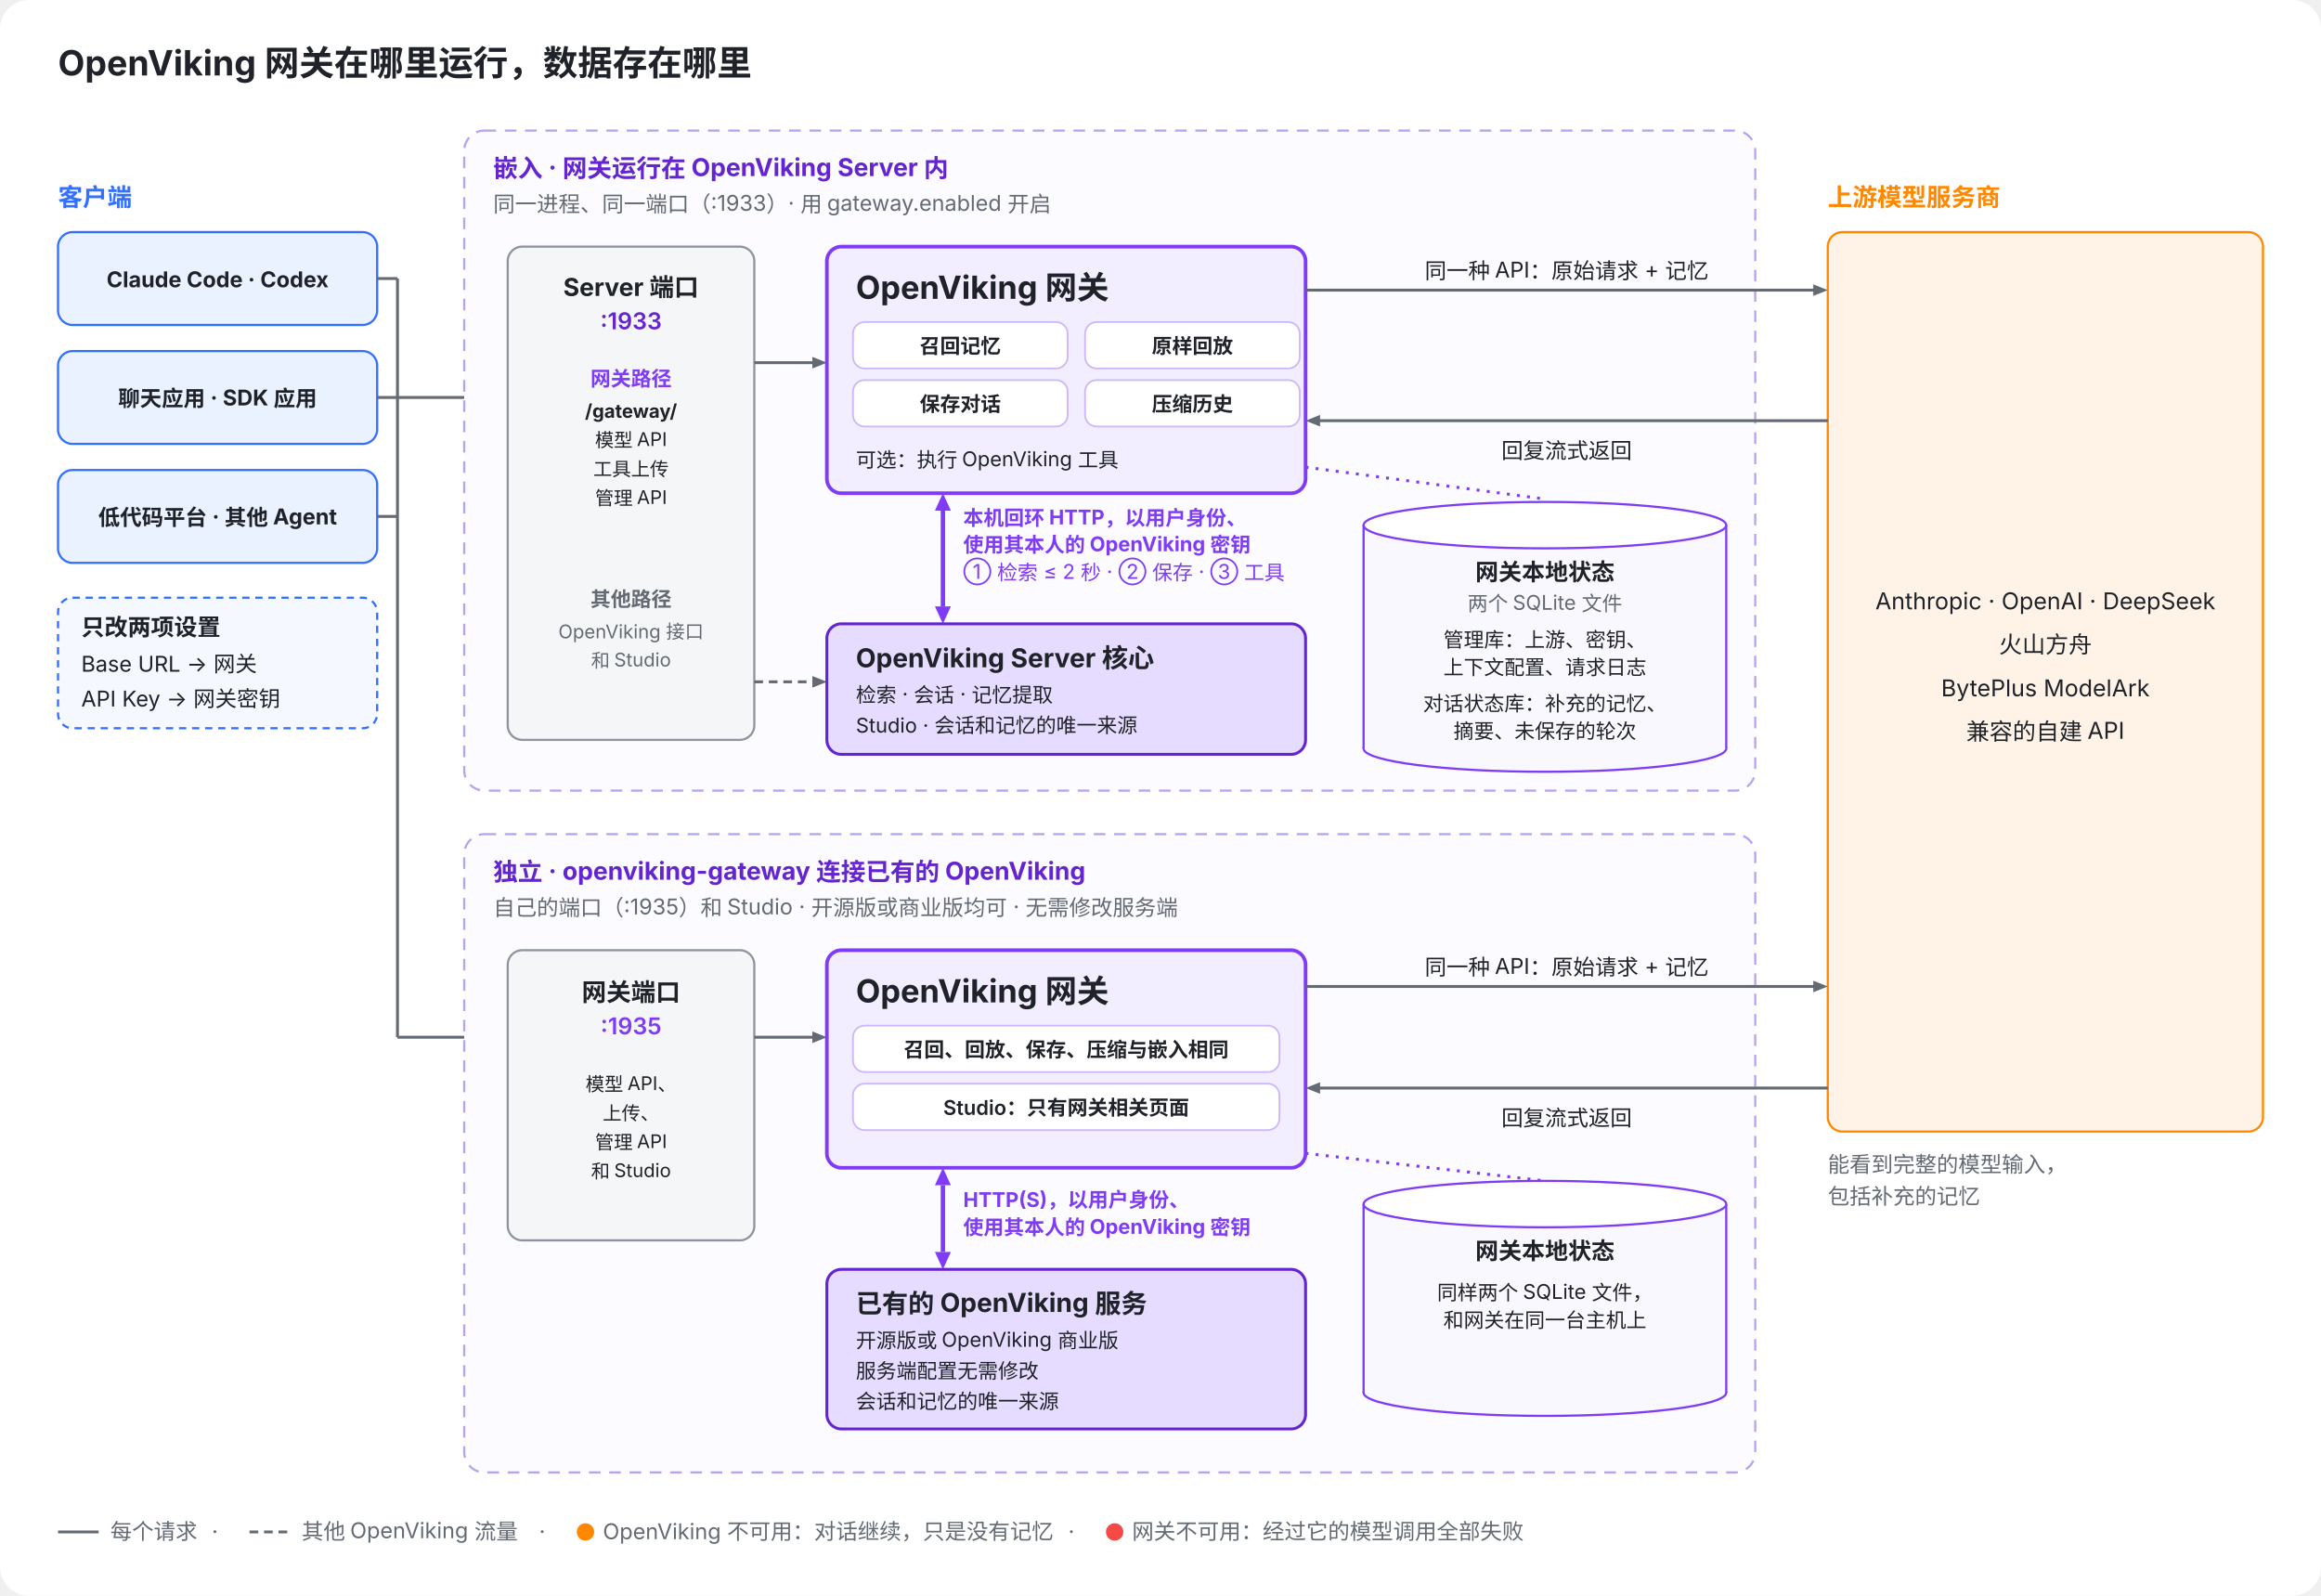
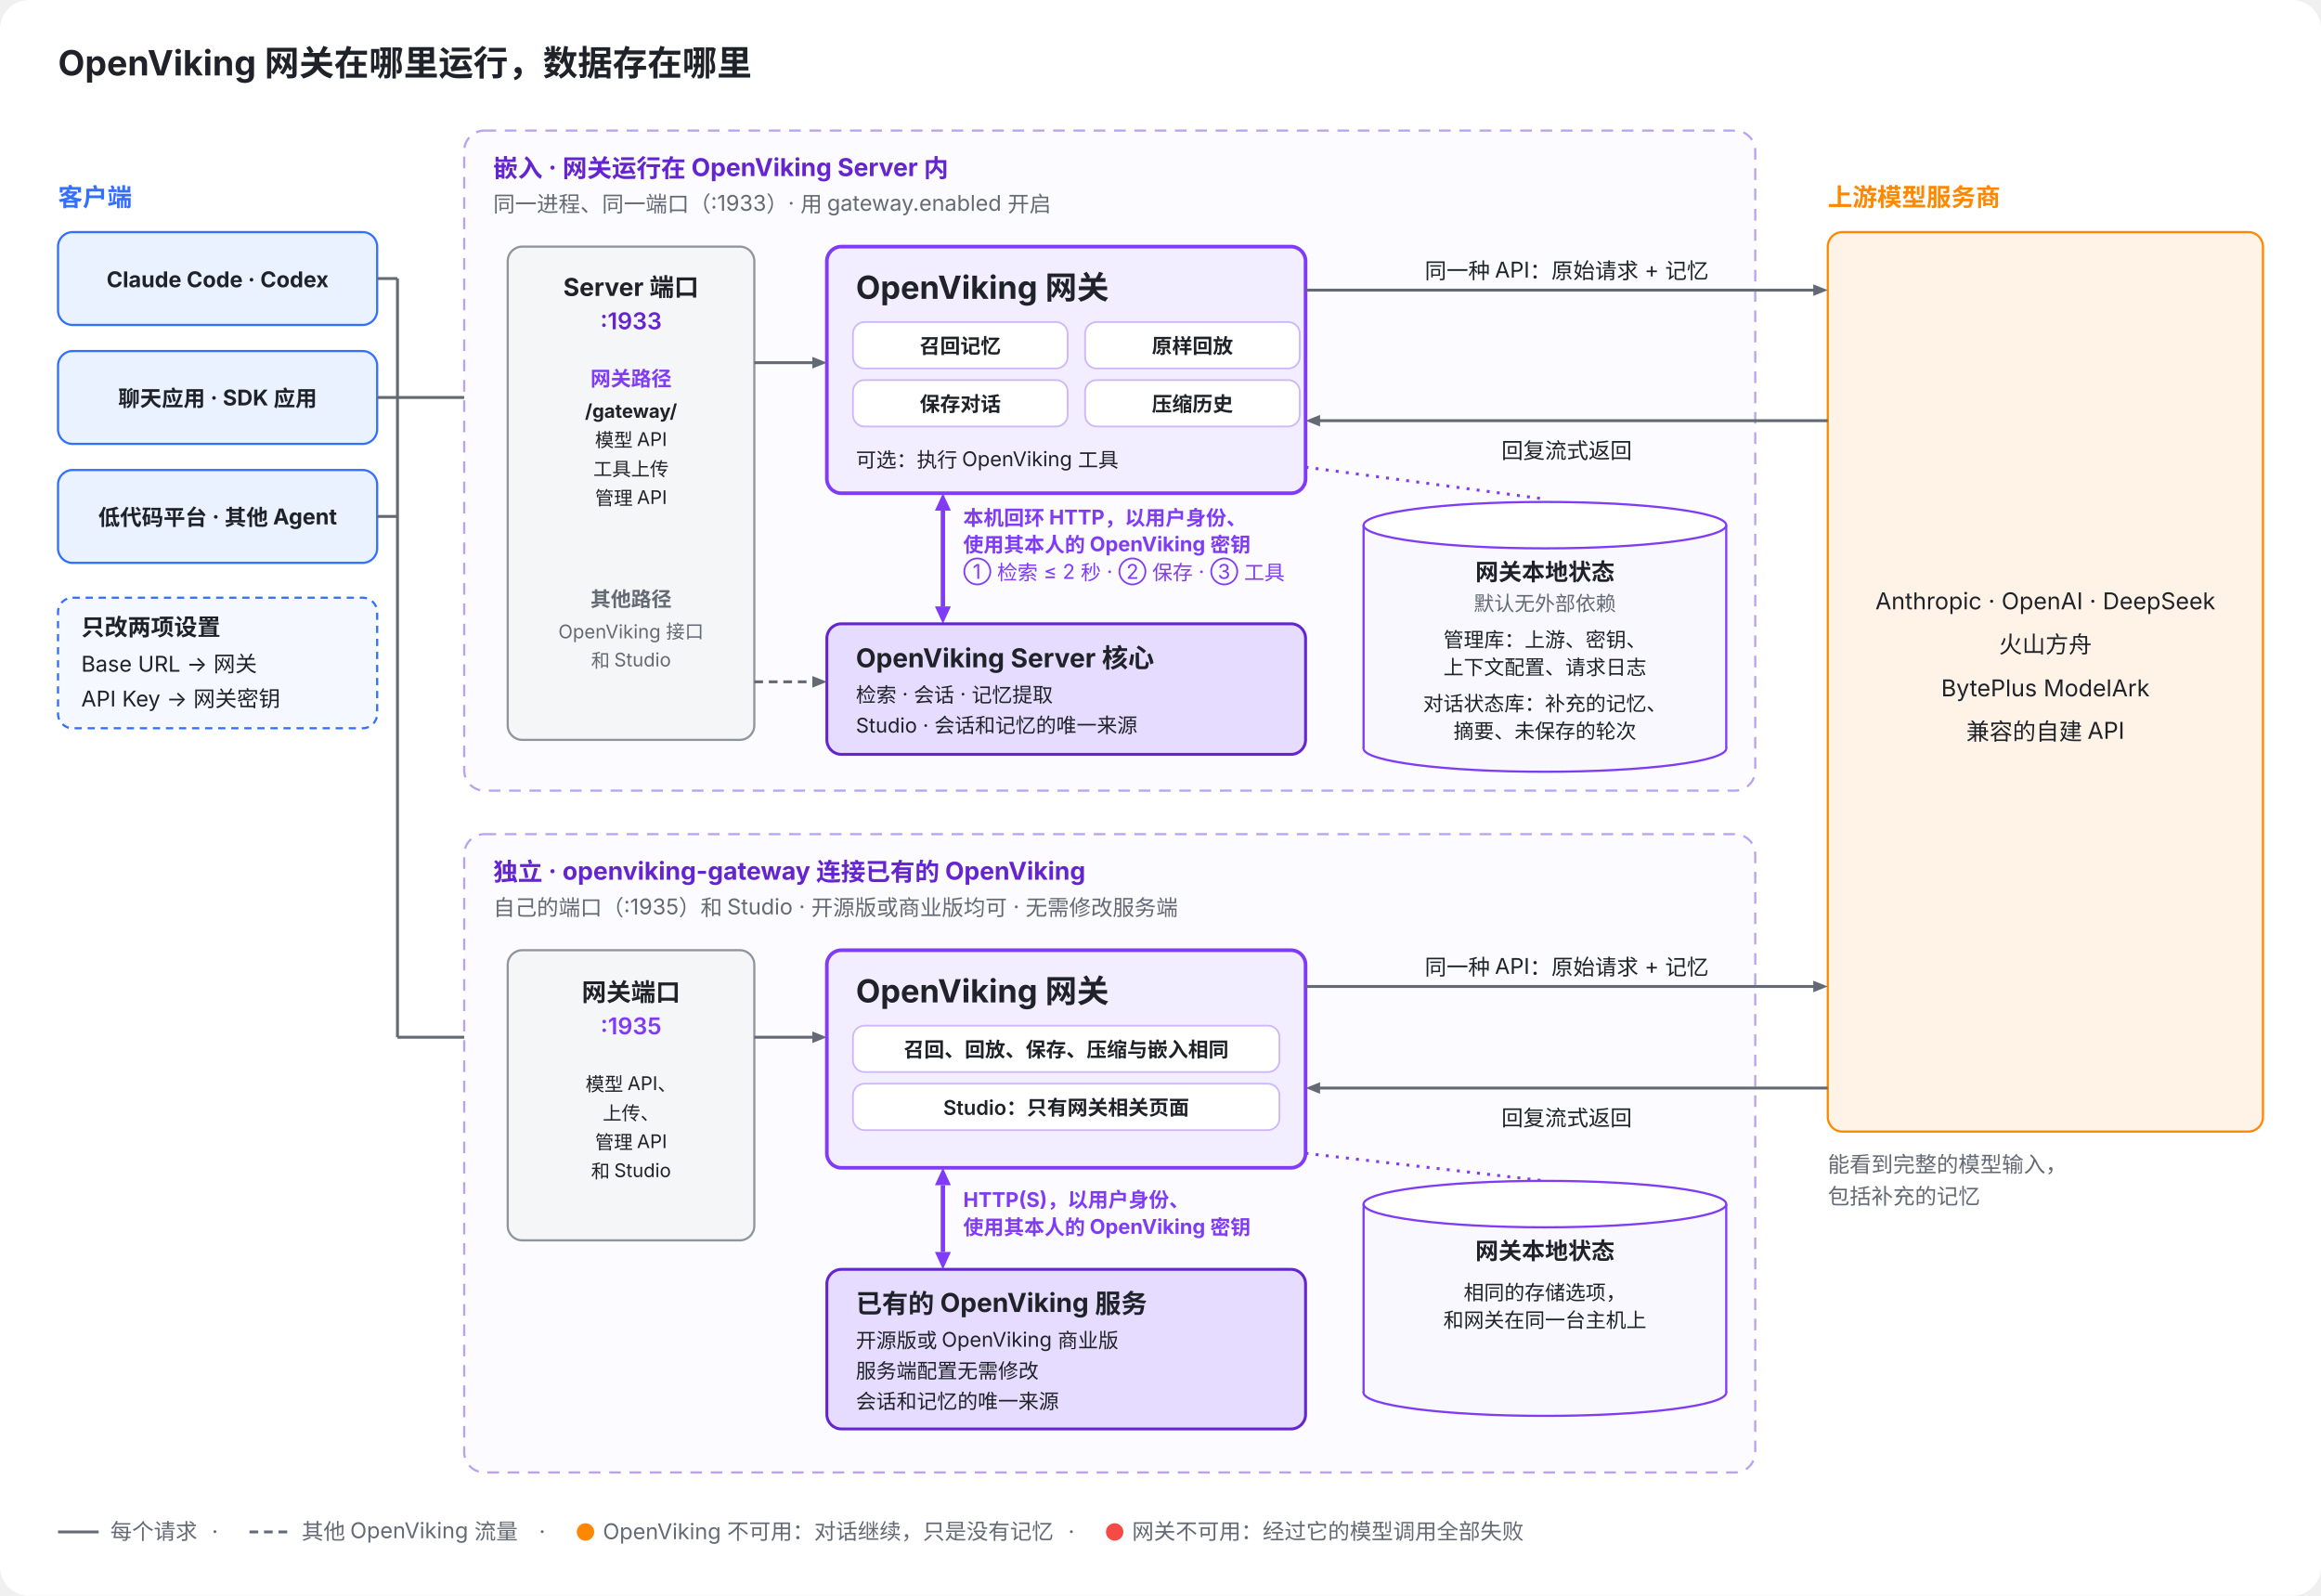
<svg xmlns="http://www.w3.org/2000/svg" width="1600" height="1100" viewBox="0 0 1600 1100">
  <rect x="0" y="0" width="1600" height="1100" rx="20" fill="#FFFFFF" stroke="none" stroke-width="0" />
  <text x="40" y="52" font-family="Inter, -apple-system, BlinkMacSystemFont, 'Segoe UI', 'PingFang SC', 'Hiragino Sans GB', 'Microsoft YaHei', 'Noto Sans SC', 'Noto Sans CJK SC', sans-serif" font-size="24" font-weight="700" fill="#1F2329" text-anchor="start">OpenViking 网关在哪里运行，数据存在哪里</text>
  <text x="40" y="142" font-family="Inter, -apple-system, BlinkMacSystemFont, 'Segoe UI', 'PingFang SC', 'Hiragino Sans GB', 'Microsoft YaHei', 'Noto Sans SC', 'Noto Sans CJK SC', sans-serif" font-size="17" font-weight="700" fill="#3370FF" text-anchor="start">客户端</text>
  <rect x="40" y="160" width="220" height="64" rx="10" fill="#EAF2FF" stroke="#3370FF" stroke-width="1.5" />
  <text x="150" y="198" font-family="Inter, -apple-system, BlinkMacSystemFont, 'Segoe UI', 'PingFang SC', 'Hiragino Sans GB', 'Microsoft YaHei', 'Noto Sans SC', 'Noto Sans CJK SC', sans-serif" font-size="15" font-weight="700" fill="#1F2329" text-anchor="middle">Claude Code · Codex</text>
  <polyline points="260,192 274,192" fill="none" stroke="#646A73" stroke-width="2" stroke-linejoin="round" />
  <rect x="40" y="242" width="220" height="64" rx="10" fill="#EAF2FF" stroke="#3370FF" stroke-width="1.5" />
  <text x="150" y="280" font-family="Inter, -apple-system, BlinkMacSystemFont, 'Segoe UI', 'PingFang SC', 'Hiragino Sans GB', 'Microsoft YaHei', 'Noto Sans SC', 'Noto Sans CJK SC', sans-serif" font-size="15" font-weight="700" fill="#1F2329" text-anchor="middle">聊天应用 · SDK 应用</text>
  <polyline points="260,274 274,274" fill="none" stroke="#646A73" stroke-width="2" stroke-linejoin="round" />
  <rect x="40" y="324" width="220" height="64" rx="10" fill="#EAF2FF" stroke="#3370FF" stroke-width="1.5" />
  <text x="150" y="362" font-family="Inter, -apple-system, BlinkMacSystemFont, 'Segoe UI', 'PingFang SC', 'Hiragino Sans GB', 'Microsoft YaHei', 'Noto Sans SC', 'Noto Sans CJK SC', sans-serif" font-size="15" font-weight="700" fill="#1F2329" text-anchor="middle">低代码平台 · 其他 Agent</text>
  <polyline points="260,356 274,356" fill="none" stroke="#646A73" stroke-width="2" stroke-linejoin="round" />
  <rect x="40" y="412" width="220" height="90" rx="10" fill="#F5F9FF" stroke="#3370FF" stroke-width="1.5" stroke-dasharray="5 4" />
  <text x="56" y="438" font-family="Inter, -apple-system, BlinkMacSystemFont, 'Segoe UI', 'PingFang SC', 'Hiragino Sans GB', 'Microsoft YaHei', 'Noto Sans SC', 'Noto Sans CJK SC', sans-serif" font-size="16" font-weight="700" fill="#1F2329" text-anchor="start">只改两项设置</text>
  <text x="56" y="463" font-family="Inter, -apple-system, BlinkMacSystemFont, 'Segoe UI', 'PingFang SC', 'Hiragino Sans GB', 'Microsoft YaHei', 'Noto Sans SC', 'Noto Sans CJK SC', sans-serif" font-size="15" font-weight="400" fill="#1F2329" text-anchor="start">Base URL → 网关</text>
  <text x="56" y="487" font-family="Inter, -apple-system, BlinkMacSystemFont, 'Segoe UI', 'PingFang SC', 'Hiragino Sans GB', 'Microsoft YaHei', 'Noto Sans SC', 'Noto Sans CJK SC', sans-serif" font-size="15" font-weight="400" fill="#1F2329" text-anchor="start">API Key → 网关密钥</text>
  <polyline points="274,192 274,715" fill="none" stroke="#646A73" stroke-width="2" stroke-linejoin="round" />
  <polyline points="274,274 341,274" fill="none" stroke="#646A73" stroke-width="2" stroke-linejoin="round" />
  <polygon points="350,274 340,278 340,270" fill="#646A73" />
  <polyline points="274,715 341,715" fill="none" stroke="#646A73" stroke-width="2" stroke-linejoin="round" />
  <polygon points="350,715 340,719 340,711" fill="#646A73" />
  <rect x="320" y="90" width="890" height="455" rx="14" fill="#FCFBFF" stroke="#B7A3F0" stroke-width="1.5" stroke-dasharray="8 6" />
  <text x="340" y="122" font-family="Inter, -apple-system, BlinkMacSystemFont, 'Segoe UI', 'PingFang SC', 'Hiragino Sans GB', 'Microsoft YaHei', 'Noto Sans SC', 'Noto Sans CJK SC', sans-serif" font-size="17" font-weight="700" fill="#6425D0" text-anchor="start">嵌入 · 网关运行在 OpenViking Server 内</text>
  <text x="340" y="146" font-family="Inter, -apple-system, BlinkMacSystemFont, 'Segoe UI', 'PingFang SC', 'Hiragino Sans GB', 'Microsoft YaHei', 'Noto Sans SC', 'Noto Sans CJK SC', sans-serif" font-size="15" font-weight="400" fill="#646A73" text-anchor="start">同一进程、同一端口（:1933）· 用 gateway.enabled 开启</text>
  <rect x="350" y="170" width="170" height="340" rx="10" fill="#F5F6F7" stroke="#8F959E" stroke-width="1.5" />
  <text x="435" y="204" font-family="Inter, -apple-system, BlinkMacSystemFont, 'Segoe UI', 'PingFang SC', 'Hiragino Sans GB', 'Microsoft YaHei', 'Noto Sans SC', 'Noto Sans CJK SC', sans-serif" font-size="17" font-weight="700" fill="#1F2329" text-anchor="middle">Server 端口</text>
  <text x="435" y="227" font-family="Inter, -apple-system, BlinkMacSystemFont, 'Segoe UI', 'PingFang SC', 'Hiragino Sans GB', 'Microsoft YaHei', 'Noto Sans SC', 'Noto Sans CJK SC', sans-serif" font-size="16" font-weight="600" fill="#6425D0" text-anchor="middle">:1933</text>
  <text x="435" y="266" font-family="Inter, -apple-system, BlinkMacSystemFont, 'Segoe UI', 'PingFang SC', 'Hiragino Sans GB', 'Microsoft YaHei', 'Noto Sans SC', 'Noto Sans CJK SC', sans-serif" font-size="14" font-weight="700" fill="#7F3BF5" text-anchor="middle">网关路径</text>
  <text x="435" y="288" font-family="Inter, -apple-system, BlinkMacSystemFont, 'Segoe UI', 'PingFang SC', 'Hiragino Sans GB', 'Microsoft YaHei', 'Noto Sans SC', 'Noto Sans CJK SC', sans-serif" font-size="13" font-weight="700" fill="#1F2329" text-anchor="middle">/gateway/</text>
  <text x="435" y="308" font-family="Inter, -apple-system, BlinkMacSystemFont, 'Segoe UI', 'PingFang SC', 'Hiragino Sans GB', 'Microsoft YaHei', 'Noto Sans SC', 'Noto Sans CJK SC', sans-serif" font-size="13" font-weight="400" fill="#1F2329" text-anchor="middle">模型 API</text>
  <text x="435" y="328" font-family="Inter, -apple-system, BlinkMacSystemFont, 'Segoe UI', 'PingFang SC', 'Hiragino Sans GB', 'Microsoft YaHei', 'Noto Sans SC', 'Noto Sans CJK SC', sans-serif" font-size="13" font-weight="400" fill="#1F2329" text-anchor="middle">工具上传</text>
  <text x="435" y="348" font-family="Inter, -apple-system, BlinkMacSystemFont, 'Segoe UI', 'PingFang SC', 'Hiragino Sans GB', 'Microsoft YaHei', 'Noto Sans SC', 'Noto Sans CJK SC', sans-serif" font-size="13" font-weight="400" fill="#1F2329" text-anchor="middle">管理 API</text>
  <text x="435" y="418" font-family="Inter, -apple-system, BlinkMacSystemFont, 'Segoe UI', 'PingFang SC', 'Hiragino Sans GB', 'Microsoft YaHei', 'Noto Sans SC', 'Noto Sans CJK SC', sans-serif" font-size="14" font-weight="700" fill="#646A73" text-anchor="middle">其他路径</text>
  <text x="435" y="440" font-family="Inter, -apple-system, BlinkMacSystemFont, 'Segoe UI', 'PingFang SC', 'Hiragino Sans GB', 'Microsoft YaHei', 'Noto Sans SC', 'Noto Sans CJK SC', sans-serif" font-size="13" font-weight="400" fill="#646A73" text-anchor="middle">OpenViking 接口</text>
  <text x="435" y="460" font-family="Inter, -apple-system, BlinkMacSystemFont, 'Segoe UI', 'PingFang SC', 'Hiragino Sans GB', 'Microsoft YaHei', 'Noto Sans SC', 'Noto Sans CJK SC', sans-serif" font-size="13" font-weight="400" fill="#646A73" text-anchor="middle">和 Studio</text>
  <polyline points="520,250 561,250" fill="none" stroke="#646A73" stroke-width="2" stroke-linejoin="round" />
  <polygon points="570,250 560,254 560,246" fill="#646A73" />
  <polyline points="520,470 561,470" fill="none" stroke="#646A73" stroke-width="2" stroke-linejoin="round" stroke-dasharray="6 4" />
  <polygon points="570,470 560,474 560,466" fill="#646A73" />
  <rect x="570" y="170" width="330" height="170" rx="10" fill="#F3EEFF" stroke="#7F3BF5" stroke-width="2.5" />
  <text x="590" y="206" font-family="Inter, -apple-system, BlinkMacSystemFont, 'Segoe UI', 'PingFang SC', 'Hiragino Sans GB', 'Microsoft YaHei', 'Noto Sans SC', 'Noto Sans CJK SC', sans-serif" font-size="22" font-weight="700" fill="#1F2329" text-anchor="start">OpenViking 网关</text>
  <rect x="588" y="222" width="148" height="32" rx="8" fill="#FFFFFF" stroke="#CDB7FA" stroke-width="1.2" />
  <text x="662.0" y="243.5" font-family="Inter, -apple-system, BlinkMacSystemFont, 'Segoe UI', 'PingFang SC', 'Hiragino Sans GB', 'Microsoft YaHei', 'Noto Sans SC', 'Noto Sans CJK SC', sans-serif" font-size="14" font-weight="600" fill="#1F2329" text-anchor="middle">召回记忆</text>
  <rect x="748" y="222" width="148" height="32" rx="8" fill="#FFFFFF" stroke="#CDB7FA" stroke-width="1.2" />
  <text x="822.0" y="243.5" font-family="Inter, -apple-system, BlinkMacSystemFont, 'Segoe UI', 'PingFang SC', 'Hiragino Sans GB', 'Microsoft YaHei', 'Noto Sans SC', 'Noto Sans CJK SC', sans-serif" font-size="14" font-weight="600" fill="#1F2329" text-anchor="middle">原样回放</text>
  <rect x="588" y="262" width="148" height="32" rx="8" fill="#FFFFFF" stroke="#CDB7FA" stroke-width="1.2" />
  <text x="662.0" y="283.5" font-family="Inter, -apple-system, BlinkMacSystemFont, 'Segoe UI', 'PingFang SC', 'Hiragino Sans GB', 'Microsoft YaHei', 'Noto Sans SC', 'Noto Sans CJK SC', sans-serif" font-size="14" font-weight="600" fill="#1F2329" text-anchor="middle">保存对话</text>
  <rect x="748" y="262" width="148" height="32" rx="8" fill="#FFFFFF" stroke="#CDB7FA" stroke-width="1.2" />
  <text x="822.0" y="283.5" font-family="Inter, -apple-system, BlinkMacSystemFont, 'Segoe UI', 'PingFang SC', 'Hiragino Sans GB', 'Microsoft YaHei', 'Noto Sans SC', 'Noto Sans CJK SC', sans-serif" font-size="14" font-weight="600" fill="#1F2329" text-anchor="middle">压缩历史</text>
  <text x="590" y="322" font-family="Inter, -apple-system, BlinkMacSystemFont, 'Segoe UI', 'PingFang SC', 'Hiragino Sans GB', 'Microsoft YaHei', 'Noto Sans SC', 'Noto Sans CJK SC', sans-serif" font-size="14" font-weight="400" fill="#1F2329" text-anchor="start">可选：执行 OpenViking 工具</text>
  <polyline points="650,352 650,418" fill="none" stroke="#7F3BF5" stroke-width="3" stroke-linejoin="round" />
  <polygon points="650,430 644.5,418 655.5,418" fill="#7F3BF5" />
  <polygon points="650,340 655.5,352 644.5,352" fill="#7F3BF5" />
  <text x="664" y="362" font-family="Inter, -apple-system, BlinkMacSystemFont, 'Segoe UI', 'PingFang SC', 'Hiragino Sans GB', 'Microsoft YaHei', 'Noto Sans SC', 'Noto Sans CJK SC', sans-serif" font-size="14" font-weight="700" fill="#7F3BF5" text-anchor="start">本机回环 HTTP，以用户身份、</text>
  <text x="664" y="380.5" font-family="Inter, -apple-system, BlinkMacSystemFont, 'Segoe UI', 'PingFang SC', 'Hiragino Sans GB', 'Microsoft YaHei', 'Noto Sans SC', 'Noto Sans CJK SC', sans-serif" font-size="14" font-weight="700" fill="#7F3BF5" text-anchor="start">使用其本人的 OpenViking 密钥</text>
  <text x="664" y="399" font-family="Inter, -apple-system, BlinkMacSystemFont, 'Segoe UI', 'PingFang SC', 'Hiragino Sans GB', 'Microsoft YaHei', 'Noto Sans SC', 'Noto Sans CJK SC', sans-serif" font-size="14" font-weight="400" fill="#7F3BF5" text-anchor="start">① 检索 ≤ 2 秒 · ② 保存 · ③ 工具</text>
  <rect x="570" y="430" width="330" height="90" rx="10" fill="#E6DCFF" stroke="#6425D0" stroke-width="2" />
  <text x="590" y="460" font-family="Inter, -apple-system, BlinkMacSystemFont, 'Segoe UI', 'PingFang SC', 'Hiragino Sans GB', 'Microsoft YaHei', 'Noto Sans SC', 'Noto Sans CJK SC', sans-serif" font-size="18" font-weight="700" fill="#1F2329" text-anchor="start">OpenViking Server 核心</text>
  <text x="590" y="484" font-family="Inter, -apple-system, BlinkMacSystemFont, 'Segoe UI', 'PingFang SC', 'Hiragino Sans GB', 'Microsoft YaHei', 'Noto Sans SC', 'Noto Sans CJK SC', sans-serif" font-size="14" font-weight="400" fill="#1F2329" text-anchor="start">检索 · 会话 · 记忆提取</text>
  <text x="590" y="505" font-family="Inter, -apple-system, BlinkMacSystemFont, 'Segoe UI', 'PingFang SC', 'Hiragino Sans GB', 'Microsoft YaHei', 'Noto Sans SC', 'Noto Sans CJK SC', sans-serif" font-size="14" font-weight="400" fill="#1F2329" text-anchor="start">Studio · 会话和记忆的唯一来源</text>
  <polyline points="900,322 1065,344" fill="none" stroke="#7F3BF5" stroke-width="2" stroke-linejoin="round" stroke-dasharray="2 5" />
  <ellipse cx="1065.0" cy="516" rx="125.0" ry="16" fill="#FAF8FF" stroke="#7F3BF5" stroke-width="1.5" />
  <rect x="940" y="362" width="250" height="154" rx="0" fill="#FAF8FF" stroke="none" stroke-width="0" />
  <line x1="940" y1="362" x2="940" y2="516" stroke="#7F3BF5" stroke-width="1.5" />
  <line x1="1190" y1="362" x2="1190" y2="516" stroke="#7F3BF5" stroke-width="1.5" />
  <ellipse cx="1065.0" cy="362" rx="125.0" ry="16" fill="#FFFFFF" stroke="#7F3BF5" stroke-width="1.5" />
  <text x="1065" y="400" font-family="Inter, -apple-system, BlinkMacSystemFont, 'Segoe UI', 'PingFang SC', 'Hiragino Sans GB', 'Microsoft YaHei', 'Noto Sans SC', 'Noto Sans CJK SC', sans-serif" font-size="16" font-weight="700" fill="#1F2329" text-anchor="middle">网关本地状态</text>
-   <text x="1065" y="421" font-family="Inter, -apple-system, BlinkMacSystemFont, 'Segoe UI', 'PingFang SC', 'Hiragino Sans GB', 'Microsoft YaHei', 'Noto Sans SC', 'Noto Sans CJK SC', sans-serif" font-size="14" font-weight="400" fill="#646A73" text-anchor="middle">两个 SQLite 文件</text>
+   <text x="1065" y="421" font-family="Inter, -apple-system, BlinkMacSystemFont, 'Segoe UI', 'PingFang SC', 'Hiragino Sans GB', 'Microsoft YaHei', 'Noto Sans SC', 'Noto Sans CJK SC', sans-serif" font-size="14" font-weight="400" fill="#646A73" text-anchor="middle">默认无外部依赖</text>
  <text x="1065" y="446" font-family="Inter, -apple-system, BlinkMacSystemFont, 'Segoe UI', 'PingFang SC', 'Hiragino Sans GB', 'Microsoft YaHei', 'Noto Sans SC', 'Noto Sans CJK SC', sans-serif" font-size="14" font-weight="400" fill="#1F2329" text-anchor="middle">管理库：上游、密钥、</text>
  <text x="1065" y="465" font-family="Inter, -apple-system, BlinkMacSystemFont, 'Segoe UI', 'PingFang SC', 'Hiragino Sans GB', 'Microsoft YaHei', 'Noto Sans SC', 'Noto Sans CJK SC', sans-serif" font-size="14" font-weight="400" fill="#1F2329" text-anchor="middle">上下文配置、请求日志</text>
  <text x="1065" y="490" font-family="Inter, -apple-system, BlinkMacSystemFont, 'Segoe UI', 'PingFang SC', 'Hiragino Sans GB', 'Microsoft YaHei', 'Noto Sans SC', 'Noto Sans CJK SC', sans-serif" font-size="14" font-weight="400" fill="#1F2329" text-anchor="middle">对话状态库：补充的记忆、</text>
  <text x="1065" y="509" font-family="Inter, -apple-system, BlinkMacSystemFont, 'Segoe UI', 'PingFang SC', 'Hiragino Sans GB', 'Microsoft YaHei', 'Noto Sans SC', 'Noto Sans CJK SC', sans-serif" font-size="14" font-weight="400" fill="#1F2329" text-anchor="middle">摘要、未保存的轮次</text>
  <rect x="320" y="575" width="890" height="440" rx="14" fill="#FCFBFF" stroke="#B7A3F0" stroke-width="1.5" stroke-dasharray="8 6" />
  <text x="340" y="607" font-family="Inter, -apple-system, BlinkMacSystemFont, 'Segoe UI', 'PingFang SC', 'Hiragino Sans GB', 'Microsoft YaHei', 'Noto Sans SC', 'Noto Sans CJK SC', sans-serif" font-size="17" font-weight="700" fill="#6425D0" text-anchor="start">独立 · openviking-gateway 连接已有的 OpenViking</text>
  <text x="340" y="631" font-family="Inter, -apple-system, BlinkMacSystemFont, 'Segoe UI', 'PingFang SC', 'Hiragino Sans GB', 'Microsoft YaHei', 'Noto Sans SC', 'Noto Sans CJK SC', sans-serif" font-size="15" font-weight="400" fill="#646A73" text-anchor="start">自己的端口（:1935）和 Studio · 开源版或商业版均可 · 无需修改服务端</text>
  <rect x="350" y="655" width="170" height="200" rx="10" fill="#F5F6F7" stroke="#8F959E" stroke-width="1.5" />
  <text x="435" y="690" font-family="Inter, -apple-system, BlinkMacSystemFont, 'Segoe UI', 'PingFang SC', 'Hiragino Sans GB', 'Microsoft YaHei', 'Noto Sans SC', 'Noto Sans CJK SC', sans-serif" font-size="17" font-weight="700" fill="#1F2329" text-anchor="middle">网关端口</text>
  <text x="435" y="713" font-family="Inter, -apple-system, BlinkMacSystemFont, 'Segoe UI', 'PingFang SC', 'Hiragino Sans GB', 'Microsoft YaHei', 'Noto Sans SC', 'Noto Sans CJK SC', sans-serif" font-size="16" font-weight="600" fill="#7F3BF5" text-anchor="middle">:1935</text>
  <text x="435" y="752" font-family="Inter, -apple-system, BlinkMacSystemFont, 'Segoe UI', 'PingFang SC', 'Hiragino Sans GB', 'Microsoft YaHei', 'Noto Sans SC', 'Noto Sans CJK SC', sans-serif" font-size="13" font-weight="400" fill="#1F2329" text-anchor="middle">模型 API、</text>
  <text x="435" y="772" font-family="Inter, -apple-system, BlinkMacSystemFont, 'Segoe UI', 'PingFang SC', 'Hiragino Sans GB', 'Microsoft YaHei', 'Noto Sans SC', 'Noto Sans CJK SC', sans-serif" font-size="13" font-weight="400" fill="#1F2329" text-anchor="middle">上传、</text>
  <text x="435" y="792" font-family="Inter, -apple-system, BlinkMacSystemFont, 'Segoe UI', 'PingFang SC', 'Hiragino Sans GB', 'Microsoft YaHei', 'Noto Sans SC', 'Noto Sans CJK SC', sans-serif" font-size="13" font-weight="400" fill="#1F2329" text-anchor="middle">管理 API</text>
  <text x="435" y="812" font-family="Inter, -apple-system, BlinkMacSystemFont, 'Segoe UI', 'PingFang SC', 'Hiragino Sans GB', 'Microsoft YaHei', 'Noto Sans SC', 'Noto Sans CJK SC', sans-serif" font-size="13" font-weight="400" fill="#1F2329" text-anchor="middle">和 Studio</text>
  <polyline points="520,715 561,715" fill="none" stroke="#646A73" stroke-width="2" stroke-linejoin="round" />
  <polygon points="570,715 560,719 560,711" fill="#646A73" />
  <rect x="570" y="655" width="330" height="150" rx="10" fill="#F3EEFF" stroke="#7F3BF5" stroke-width="2.5" />
  <text x="590" y="691" font-family="Inter, -apple-system, BlinkMacSystemFont, 'Segoe UI', 'PingFang SC', 'Hiragino Sans GB', 'Microsoft YaHei', 'Noto Sans SC', 'Noto Sans CJK SC', sans-serif" font-size="22" font-weight="700" fill="#1F2329" text-anchor="start">OpenViking 网关</text>
  <rect x="588" y="707" width="294" height="32" rx="8" fill="#FFFFFF" stroke="#CDB7FA" stroke-width="1.2" />
  <text x="735.0" y="728.5" font-family="Inter, -apple-system, BlinkMacSystemFont, 'Segoe UI', 'PingFang SC', 'Hiragino Sans GB', 'Microsoft YaHei', 'Noto Sans SC', 'Noto Sans CJK SC', sans-serif" font-size="14" font-weight="600" fill="#1F2329" text-anchor="middle">召回、回放、保存、压缩与嵌入相同</text>
  <rect x="588" y="747" width="294" height="32" rx="8" fill="#FFFFFF" stroke="#CDB7FA" stroke-width="1.2" />
  <text x="735.0" y="768.5" font-family="Inter, -apple-system, BlinkMacSystemFont, 'Segoe UI', 'PingFang SC', 'Hiragino Sans GB', 'Microsoft YaHei', 'Noto Sans SC', 'Noto Sans CJK SC', sans-serif" font-size="14" font-weight="600" fill="#1F2329" text-anchor="middle">Studio：只有网关相关页面</text>
  <polyline points="650,817 650,863" fill="none" stroke="#7F3BF5" stroke-width="3" stroke-linejoin="round" />
  <polygon points="650,875 644.5,863 655.5,863" fill="#7F3BF5" />
  <polygon points="650,805 655.5,817 644.5,817" fill="#7F3BF5" />
  <text x="664" y="832" font-family="Inter, -apple-system, BlinkMacSystemFont, 'Segoe UI', 'PingFang SC', 'Hiragino Sans GB', 'Microsoft YaHei', 'Noto Sans SC', 'Noto Sans CJK SC', sans-serif" font-size="14" font-weight="700" fill="#7F3BF5" text-anchor="start">HTTP(S)，以用户身份、</text>
  <text x="664" y="851" font-family="Inter, -apple-system, BlinkMacSystemFont, 'Segoe UI', 'PingFang SC', 'Hiragino Sans GB', 'Microsoft YaHei', 'Noto Sans SC', 'Noto Sans CJK SC', sans-serif" font-size="14" font-weight="700" fill="#7F3BF5" text-anchor="start">使用其本人的 OpenViking 密钥</text>
  <rect x="570" y="875" width="330" height="110" rx="10" fill="#E6DCFF" stroke="#6425D0" stroke-width="2" />
  <text x="590" y="905" font-family="Inter, -apple-system, BlinkMacSystemFont, 'Segoe UI', 'PingFang SC', 'Hiragino Sans GB', 'Microsoft YaHei', 'Noto Sans SC', 'Noto Sans CJK SC', sans-serif" font-size="18" font-weight="700" fill="#1F2329" text-anchor="start">已有的 OpenViking 服务</text>
  <text x="590" y="929" font-family="Inter, -apple-system, BlinkMacSystemFont, 'Segoe UI', 'PingFang SC', 'Hiragino Sans GB', 'Microsoft YaHei', 'Noto Sans SC', 'Noto Sans CJK SC', sans-serif" font-size="14" font-weight="400" fill="#1F2329" text-anchor="start">开源版或 OpenViking 商业版</text>
  <text x="590" y="950" font-family="Inter, -apple-system, BlinkMacSystemFont, 'Segoe UI', 'PingFang SC', 'Hiragino Sans GB', 'Microsoft YaHei', 'Noto Sans SC', 'Noto Sans CJK SC', sans-serif" font-size="14" font-weight="400" fill="#1F2329" text-anchor="start">服务端配置无需修改</text>
  <text x="590" y="971" font-family="Inter, -apple-system, BlinkMacSystemFont, 'Segoe UI', 'PingFang SC', 'Hiragino Sans GB', 'Microsoft YaHei', 'Noto Sans SC', 'Noto Sans CJK SC', sans-serif" font-size="14" font-weight="400" fill="#1F2329" text-anchor="start">会话和记忆的唯一来源</text>
  <polyline points="900,795 1065,814" fill="none" stroke="#7F3BF5" stroke-width="2" stroke-linejoin="round" stroke-dasharray="2 5" />
  <ellipse cx="1065.0" cy="960" rx="125.0" ry="16" fill="#FAF8FF" stroke="#7F3BF5" stroke-width="1.5" />
  <rect x="940" y="830" width="250" height="130" rx="0" fill="#FAF8FF" stroke="none" stroke-width="0" />
  <line x1="940" y1="830" x2="940" y2="960" stroke="#7F3BF5" stroke-width="1.5" />
  <line x1="1190" y1="830" x2="1190" y2="960" stroke="#7F3BF5" stroke-width="1.5" />
  <ellipse cx="1065.0" cy="830" rx="125.0" ry="16" fill="#FFFFFF" stroke="#7F3BF5" stroke-width="1.5" />
  <text x="1065" y="868" font-family="Inter, -apple-system, BlinkMacSystemFont, 'Segoe UI', 'PingFang SC', 'Hiragino Sans GB', 'Microsoft YaHei', 'Noto Sans SC', 'Noto Sans CJK SC', sans-serif" font-size="16" font-weight="700" fill="#1F2329" text-anchor="middle">网关本地状态</text>
-   <text x="1065" y="896" font-family="Inter, -apple-system, BlinkMacSystemFont, 'Segoe UI', 'PingFang SC', 'Hiragino Sans GB', 'Microsoft YaHei', 'Noto Sans SC', 'Noto Sans CJK SC', sans-serif" font-size="14" font-weight="400" fill="#1F2329" text-anchor="middle">同样两个 SQLite 文件，</text>
+   <text x="1065" y="896" font-family="Inter, -apple-system, BlinkMacSystemFont, 'Segoe UI', 'PingFang SC', 'Hiragino Sans GB', 'Microsoft YaHei', 'Noto Sans SC', 'Noto Sans CJK SC', sans-serif" font-size="14" font-weight="400" fill="#1F2329" text-anchor="middle">相同的存储选项，</text>
  <text x="1065" y="915" font-family="Inter, -apple-system, BlinkMacSystemFont, 'Segoe UI', 'PingFang SC', 'Hiragino Sans GB', 'Microsoft YaHei', 'Noto Sans SC', 'Noto Sans CJK SC', sans-serif" font-size="14" font-weight="400" fill="#1F2329" text-anchor="middle">和网关在同一台主机上</text>
  <text x="1260" y="142" font-family="Inter, -apple-system, BlinkMacSystemFont, 'Segoe UI', 'PingFang SC', 'Hiragino Sans GB', 'Microsoft YaHei', 'Noto Sans SC', 'Noto Sans CJK SC', sans-serif" font-size="17" font-weight="700" fill="#FF8800" text-anchor="start">上游模型服务商</text>
  <rect x="1260" y="160" width="300" height="620" rx="10" fill="#FFF3E8" stroke="#FF8800" stroke-width="1.5" />
  <text x="1410" y="420" font-family="Inter, -apple-system, BlinkMacSystemFont, 'Segoe UI', 'PingFang SC', 'Hiragino Sans GB', 'Microsoft YaHei', 'Noto Sans SC', 'Noto Sans CJK SC', sans-serif" font-size="16" font-weight="400" fill="#1F2329" text-anchor="middle">Anthropic · OpenAI · DeepSeek</text>
  <text x="1410" y="450" font-family="Inter, -apple-system, BlinkMacSystemFont, 'Segoe UI', 'PingFang SC', 'Hiragino Sans GB', 'Microsoft YaHei', 'Noto Sans SC', 'Noto Sans CJK SC', sans-serif" font-size="16" font-weight="400" fill="#1F2329" text-anchor="middle">火山方舟</text>
  <text x="1410" y="480" font-family="Inter, -apple-system, BlinkMacSystemFont, 'Segoe UI', 'PingFang SC', 'Hiragino Sans GB', 'Microsoft YaHei', 'Noto Sans SC', 'Noto Sans CJK SC', sans-serif" font-size="16" font-weight="400" fill="#1F2329" text-anchor="middle">BytePlus ModelArk</text>
  <text x="1410" y="510" font-family="Inter, -apple-system, BlinkMacSystemFont, 'Segoe UI', 'PingFang SC', 'Hiragino Sans GB', 'Microsoft YaHei', 'Noto Sans SC', 'Noto Sans CJK SC', sans-serif" font-size="16" font-weight="400" fill="#1F2329" text-anchor="middle">兼容的自建 API</text>
  <text x="1260" y="808" font-family="Inter, -apple-system, BlinkMacSystemFont, 'Segoe UI', 'PingFang SC', 'Hiragino Sans GB', 'Microsoft YaHei', 'Noto Sans SC', 'Noto Sans CJK SC', sans-serif" font-size="15" font-weight="400" fill="#646A73" text-anchor="start">能看到完整的模型输入，</text>
  <text x="1260" y="830" font-family="Inter, -apple-system, BlinkMacSystemFont, 'Segoe UI', 'PingFang SC', 'Hiragino Sans GB', 'Microsoft YaHei', 'Noto Sans SC', 'Noto Sans CJK SC', sans-serif" font-size="15" font-weight="400" fill="#646A73" text-anchor="start">包括补充的记忆</text>
  <polyline points="900,200 1251,200" fill="none" stroke="#646A73" stroke-width="2" stroke-linejoin="round" />
  <polygon points="1260,200 1250,204 1250,196" fill="#646A73" />
  <rect x="969.6" y="176" width="220.8" height="21" rx="3" fill="#FCFBFF" stroke="#FCFBFF" stroke-width="0" />
  <text x="1080" y="192" font-family="Inter, -apple-system, BlinkMacSystemFont, 'Segoe UI', 'PingFang SC', 'Hiragino Sans GB', 'Microsoft YaHei', 'Noto Sans SC', 'Noto Sans CJK SC', sans-serif" font-size="15" font-weight="400" fill="#1F2329" text-anchor="middle">同一种 API：原始请求 + 记忆</text>
  <polyline points="1260,290 909,290" fill="none" stroke="#646A73" stroke-width="2" stroke-linejoin="round" />
  <polygon points="900,290 910,286 910,294" fill="#646A73" />
  <rect x="1029.0" y="300" width="102" height="21" rx="3" fill="#FCFBFF" stroke="#FCFBFF" stroke-width="0" />
  <text x="1080" y="316" font-family="Inter, -apple-system, BlinkMacSystemFont, 'Segoe UI', 'PingFang SC', 'Hiragino Sans GB', 'Microsoft YaHei', 'Noto Sans SC', 'Noto Sans CJK SC', sans-serif" font-size="15" font-weight="400" fill="#1F2329" text-anchor="middle">回复流式返回</text>
  <polyline points="900,680 1251,680" fill="none" stroke="#646A73" stroke-width="2" stroke-linejoin="round" />
  <polygon points="1260,680 1250,684 1250,676" fill="#646A73" />
  <rect x="969.6" y="656" width="220.8" height="21" rx="3" fill="#FCFBFF" stroke="#FCFBFF" stroke-width="0" />
  <text x="1080" y="672" font-family="Inter, -apple-system, BlinkMacSystemFont, 'Segoe UI', 'PingFang SC', 'Hiragino Sans GB', 'Microsoft YaHei', 'Noto Sans SC', 'Noto Sans CJK SC', sans-serif" font-size="15" font-weight="400" fill="#1F2329" text-anchor="middle">同一种 API：原始请求 + 记忆</text>
  <polyline points="1260,750 909,750" fill="none" stroke="#646A73" stroke-width="2" stroke-linejoin="round" />
  <polygon points="900,750 910,746 910,754" fill="#646A73" />
  <rect x="1029.0" y="760" width="102" height="21" rx="3" fill="#FCFBFF" stroke="#FCFBFF" stroke-width="0" />
  <text x="1080" y="776" font-family="Inter, -apple-system, BlinkMacSystemFont, 'Segoe UI', 'PingFang SC', 'Hiragino Sans GB', 'Microsoft YaHei', 'Noto Sans SC', 'Noto Sans CJK SC', sans-serif" font-size="15" font-weight="400" fill="#1F2329" text-anchor="middle">回复流式返回</text>
  <polyline points="40,1056 68,1056" fill="none" stroke="#646A73" stroke-width="2" stroke-linejoin="round" />
  <text x="76" y="1061" font-family="Inter, -apple-system, BlinkMacSystemFont, 'Segoe UI', 'PingFang SC', 'Hiragino Sans GB', 'Microsoft YaHei', 'Noto Sans SC', 'Noto Sans CJK SC', sans-serif" font-size="15" font-weight="400" fill="#646A73" text-anchor="start">每个请求</text>
  <text x="146" y="1061" font-family="Inter, -apple-system, BlinkMacSystemFont, 'Segoe UI', 'PingFang SC', 'Hiragino Sans GB', 'Microsoft YaHei', 'Noto Sans SC', 'Noto Sans CJK SC', sans-serif" font-size="15" font-weight="400" fill="#646A73" text-anchor="start">  ·  </text>
  <polyline points="172,1056 200,1056" fill="none" stroke="#646A73" stroke-width="2" stroke-linejoin="round" stroke-dasharray="6 4" />
  <text x="208" y="1061" font-family="Inter, -apple-system, BlinkMacSystemFont, 'Segoe UI', 'PingFang SC', 'Hiragino Sans GB', 'Microsoft YaHei', 'Noto Sans SC', 'Noto Sans CJK SC', sans-serif" font-size="15" font-weight="400" fill="#646A73" text-anchor="start">其他 OpenViking 流量</text>
  <text x="371.6" y="1061" font-family="Inter, -apple-system, BlinkMacSystemFont, 'Segoe UI', 'PingFang SC', 'Hiragino Sans GB', 'Microsoft YaHei', 'Noto Sans SC', 'Noto Sans CJK SC', sans-serif" font-size="15" font-weight="400" fill="#646A73" text-anchor="start">  ·  </text>
  <circle cx="403.6" cy="1056" r="6" fill="#FF8800" />
  <text x="415.6" y="1061" font-family="Inter, -apple-system, BlinkMacSystemFont, 'Segoe UI', 'PingFang SC', 'Hiragino Sans GB', 'Microsoft YaHei', 'Noto Sans SC', 'Noto Sans CJK SC', sans-serif" font-size="15" font-weight="400" fill="#646A73" text-anchor="start">OpenViking 不可用：对话继续，只是没有记忆</text>
  <text x="736.4" y="1061" font-family="Inter, -apple-system, BlinkMacSystemFont, 'Segoe UI', 'PingFang SC', 'Hiragino Sans GB', 'Microsoft YaHei', 'Noto Sans SC', 'Noto Sans CJK SC', sans-serif" font-size="15" font-weight="400" fill="#646A73" text-anchor="start">  ·  </text>
  <circle cx="768.4" cy="1056" r="6" fill="#F54A45" />
  <text x="780.4" y="1061" font-family="Inter, -apple-system, BlinkMacSystemFont, 'Segoe UI', 'PingFang SC', 'Hiragino Sans GB', 'Microsoft YaHei', 'Noto Sans SC', 'Noto Sans CJK SC', sans-serif" font-size="15" font-weight="400" fill="#646A73" text-anchor="start">网关不可用：经过它的模型调用全部失败</text>
</svg>
